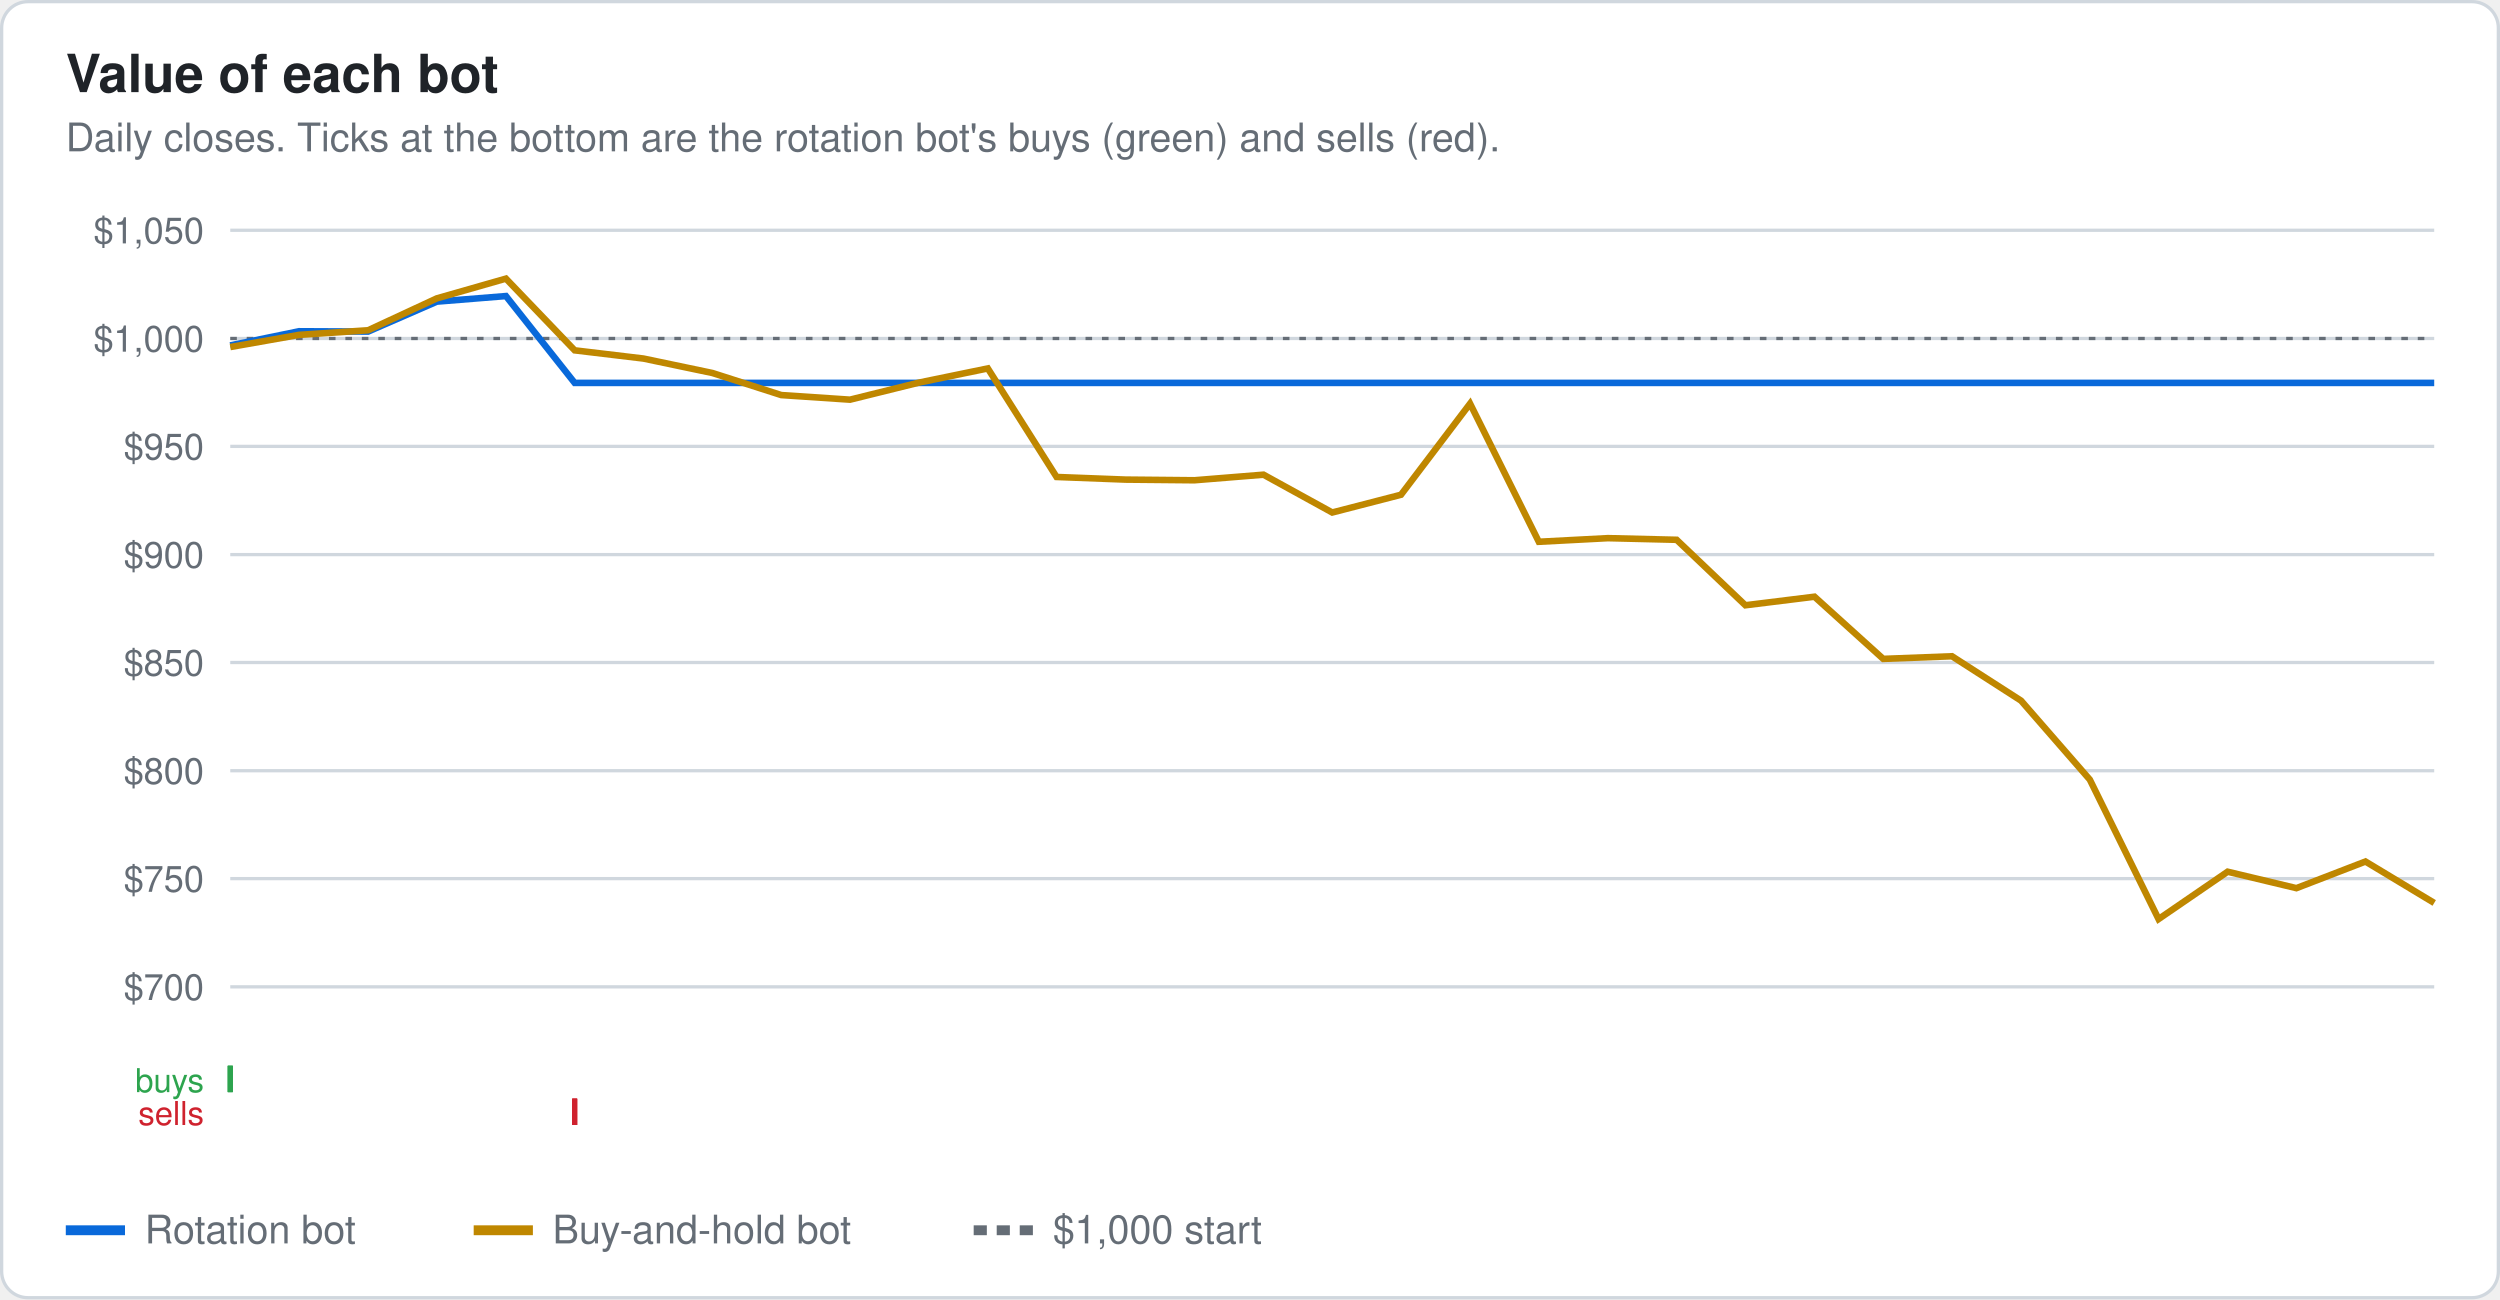
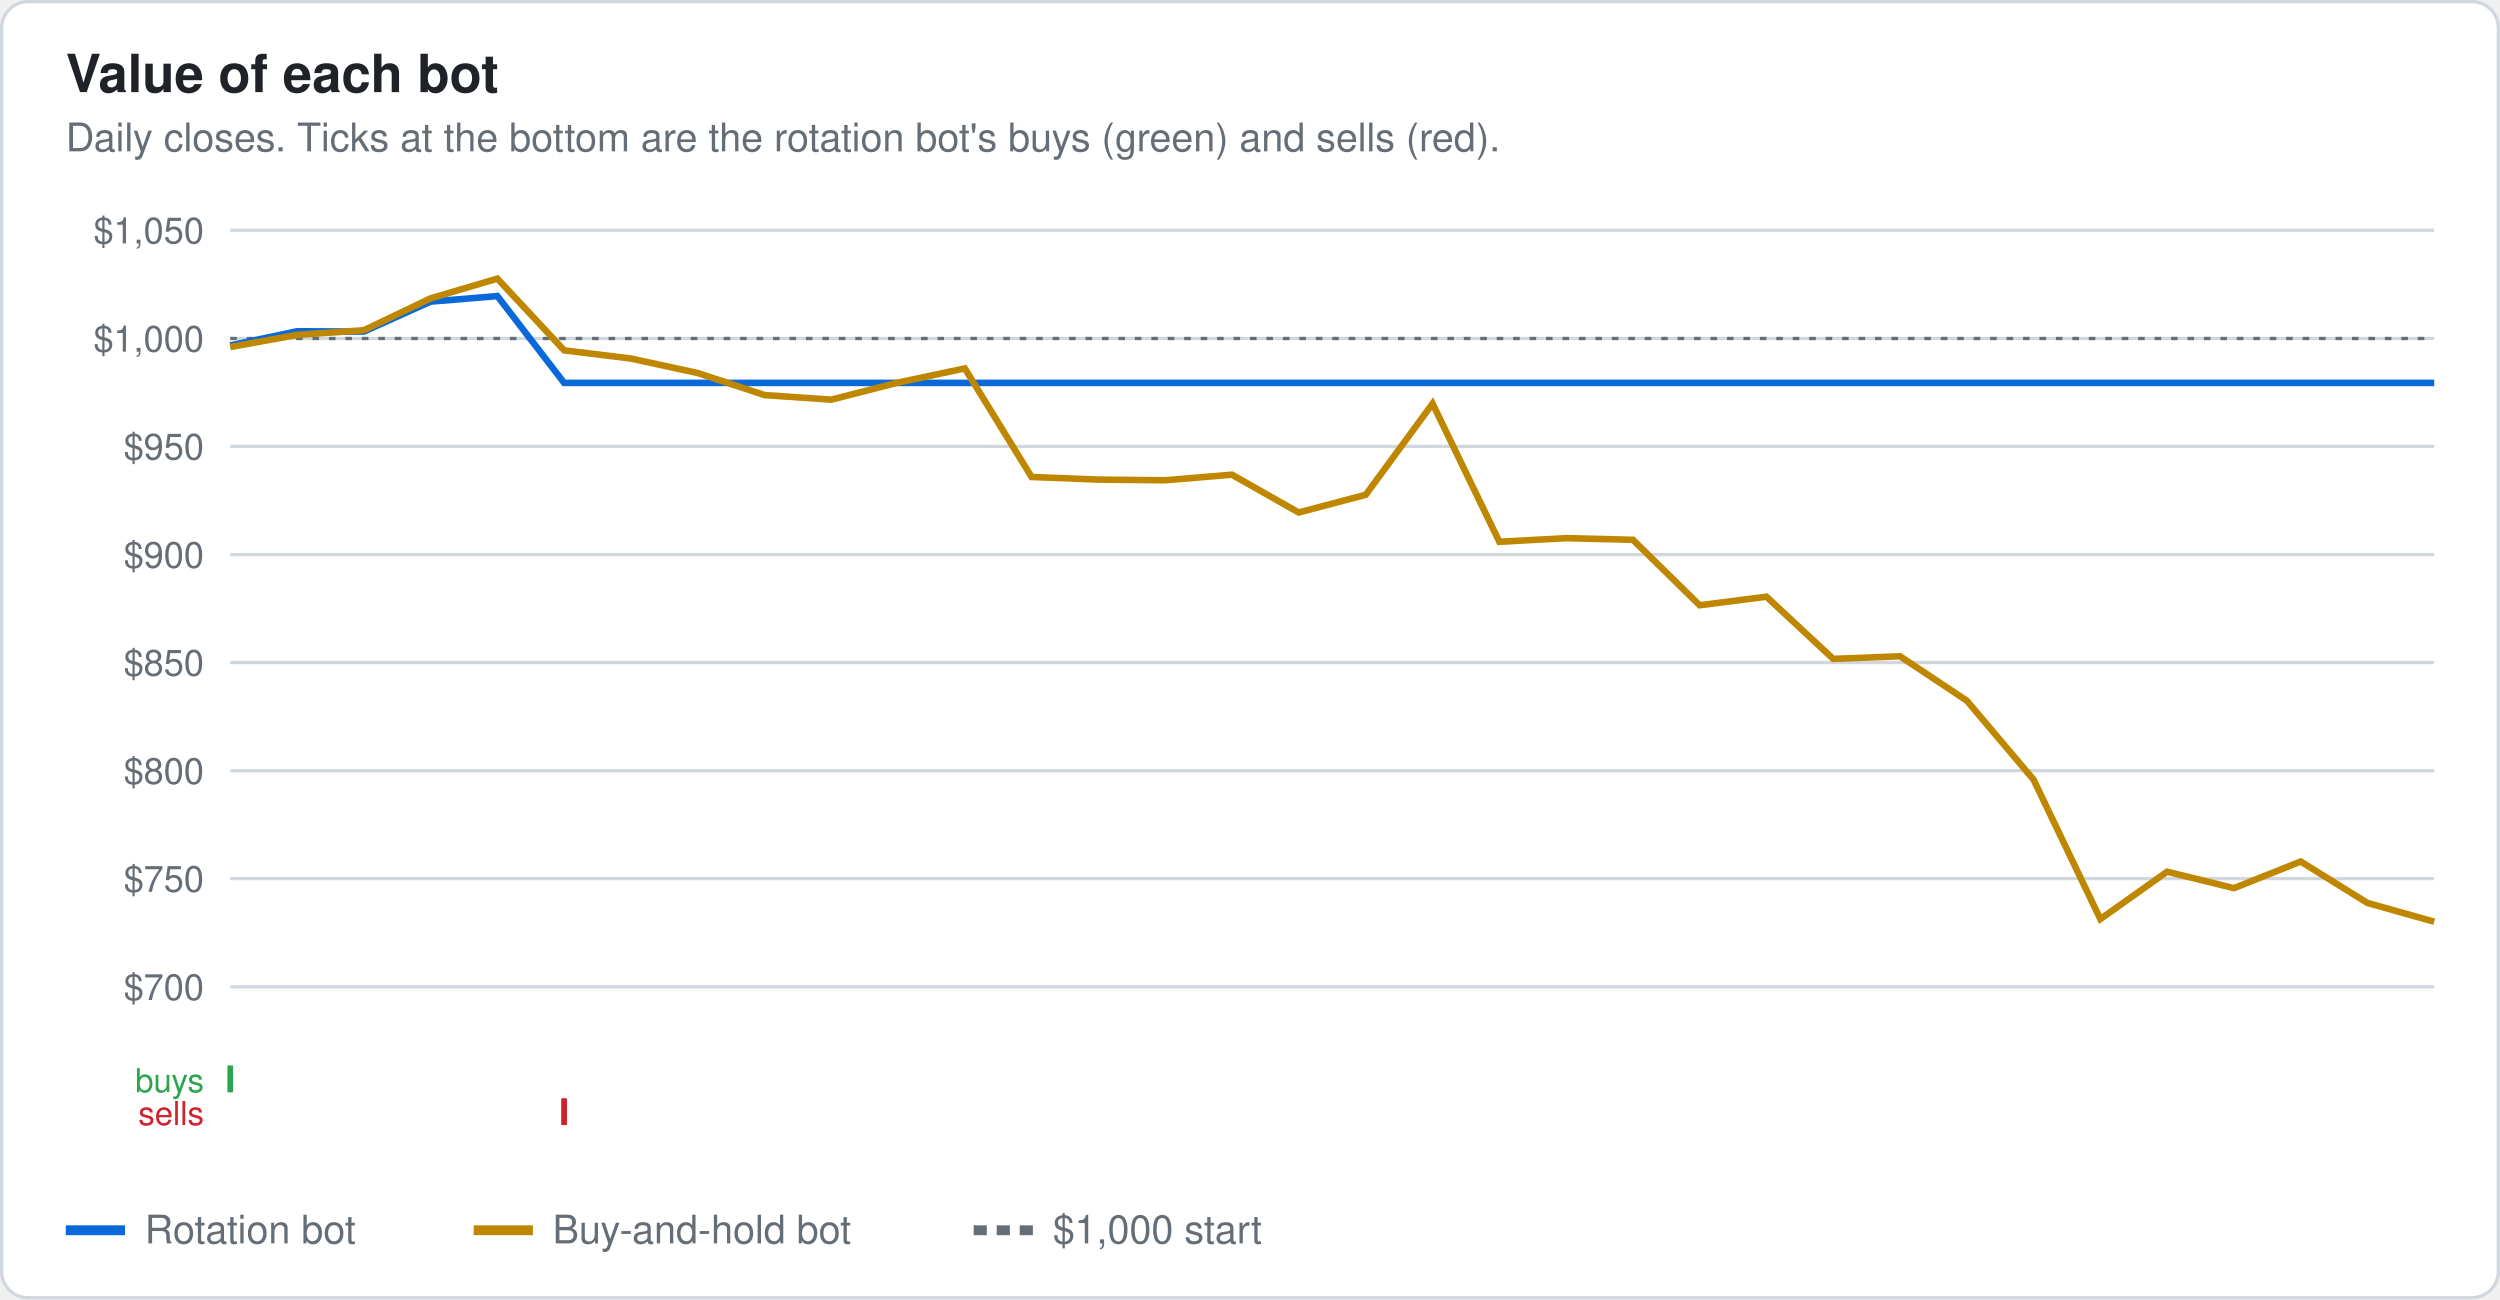
<svg xmlns="http://www.w3.org/2000/svg" width="760" height="395" viewBox="0 0 760 395" font-family="Helvetica, Arial, sans-serif">
  <rect x="0.5" y="0.5" width="759" height="394" rx="8" fill="#ffffff" stroke="#d0d7de" />
  <text x="20" y="28" font-size="16" font-weight="bold" fill="#1f2328">Value of each bot</text>
  <text x="20" y="46" font-size="12" fill="#656d76">Daily closes. Ticks at the bottom are the rotation bot's buys (green) and sells (red).</text>
  <line x1="70" y1="300.0" x2="740" y2="300.0" stroke="#d0d7de" />
  <text x="62" y="304.0" font-size="11" text-anchor="end" fill="#656d76">$700</text>
  <line x1="70" y1="267.1" x2="740" y2="267.1" stroke="#d0d7de" />
  <text x="62" y="271.1" font-size="11" text-anchor="end" fill="#656d76">$750</text>
  <line x1="70" y1="234.3" x2="740" y2="234.3" stroke="#d0d7de" />
  <text x="62" y="238.3" font-size="11" text-anchor="end" fill="#656d76">$800</text>
  <line x1="70" y1="201.4" x2="740" y2="201.4" stroke="#d0d7de" />
  <text x="62" y="205.4" font-size="11" text-anchor="end" fill="#656d76">$850</text>
  <line x1="70" y1="168.6" x2="740" y2="168.6" stroke="#d0d7de" />
  <text x="62" y="172.6" font-size="11" text-anchor="end" fill="#656d76">$900</text>
  <line x1="70" y1="135.7" x2="740" y2="135.7" stroke="#d0d7de" />
  <text x="62" y="139.7" font-size="11" text-anchor="end" fill="#656d76">$950</text>
  <line x1="70" y1="102.9" x2="740" y2="102.9" stroke="#d0d7de" />
  <text x="62" y="106.9" font-size="11" text-anchor="end" fill="#656d76">$1,000</text>
  <line x1="70" y1="70.0" x2="740" y2="70.0" stroke="#d0d7de" />
  <text x="62" y="74.0" font-size="11" text-anchor="end" fill="#656d76">$1,050</text>
  <line x1="70" y1="102.9" x2="740" y2="102.9" stroke="#656d76" stroke-dasharray="2 3" />
-   <polyline points="70.0,105.0 90.9,100.7 111.9,100.8 132.8,91.7 153.8,90.0 174.7,116.4 195.6,116.4 216.6,116.4 237.5,116.4 258.4,116.4 279.4,116.4 300.3,116.4 321.2,116.4 342.2,116.4 363.1,116.4 384.1,116.4 405.0,116.4 425.9,116.4 446.9,116.4 467.8,116.4 488.8,116.4 509.7,116.4 530.6,116.4 551.6,116.4 572.5,116.4 593.4,116.4 614.4,116.4 635.3,116.4 656.2,116.4 677.2,116.4 698.1,116.4 719.1,116.4 740.0,116.4" fill="none" stroke="#0969da" stroke-width="2" />
-   <polyline points="70.0,105.5 90.9,101.8 111.9,100.4 132.8,90.7 153.8,84.7 174.7,106.5 195.6,109.0 216.6,113.4 237.5,120.1 258.4,121.5 279.4,116.3 300.3,112.0 321.2,145.0 342.2,145.8 363.1,146.0 384.1,144.3 405.0,155.8 425.9,150.4 446.9,122.7 467.8,164.7 488.8,163.6 509.7,164.1 530.6,184.0 551.6,181.4 572.5,200.3 593.4,199.5 614.4,213.0 635.3,237.0 656.2,279.4 677.2,265.0 698.1,270.0 719.1,261.9 740.0,274.5" fill="none" stroke="#bf8700" stroke-width="2" />
+   <polyline points="70.0,105.0 90.3,100.7 110.6,100.8 130.9,91.7 151.2,90.0 171.5,116.4 191.8,116.4 212.1,116.4 232.4,116.4 252.7,116.4 273.0,116.4 293.3,116.4 313.6,116.4 333.9,116.4 354.2,116.4 374.5,116.4 394.8,116.4 415.2,116.4 435.5,116.4 455.8,116.4 476.1,116.4 496.4,116.4 516.7,116.4 537.0,116.4 557.3,116.4 577.6,116.4 597.9,116.4 618.2,116.4 638.5,116.4 658.8,116.4 679.1,116.4 699.4,116.4 719.7,116.4 740.0,116.4" fill="none" stroke="#0969da" stroke-width="2" />
+   <polyline points="70.0,105.5 90.3,101.8 110.6,100.4 130.9,90.7 151.2,84.7 171.5,106.5 191.8,109.0 212.1,113.4 232.4,120.1 252.7,121.5 273.0,116.3 293.3,112.0 313.6,145.0 333.9,145.8 354.2,146.0 374.5,144.3 394.8,155.8 415.2,150.4 435.5,122.7 455.8,164.7 476.1,163.6 496.4,164.1 516.7,184.0 537.0,181.4 557.3,200.3 577.6,199.5 597.9,213.0 618.2,237.0 638.5,279.4 658.8,265.0 679.1,270.0 699.4,261.9 719.7,274.5 740.0,280.2" fill="none" stroke="#bf8700" stroke-width="2" />
  <line x1="70.0" y1="324" x2="70.0" y2="332" stroke="#2da44e" stroke-width="1.5" />
  <line x1="70.0" y1="324" x2="70.0" y2="332" stroke="#2da44e" stroke-width="1.5" />
  <line x1="70.0" y1="324" x2="70.0" y2="332" stroke="#2da44e" stroke-width="1.5" />
  <line x1="70.0" y1="324" x2="70.0" y2="332" stroke="#2da44e" stroke-width="1.5" />
-   <line x1="174.7" y1="334" x2="174.7" y2="342" stroke="#cf222e" stroke-width="1.5" />
-   <line x1="174.7" y1="334" x2="174.7" y2="342" stroke="#cf222e" stroke-width="1.5" />
-   <line x1="174.7" y1="334" x2="174.7" y2="342" stroke="#cf222e" stroke-width="1.5" />
-   <line x1="174.7" y1="334" x2="174.7" y2="342" stroke="#cf222e" stroke-width="1.5" />
+   <line x1="171.5" y1="334" x2="171.5" y2="342" stroke="#cf222e" stroke-width="1.5" />
+   <line x1="171.5" y1="334" x2="171.5" y2="342" stroke="#cf222e" stroke-width="1.5" />
+   <line x1="171.5" y1="334" x2="171.5" y2="342" stroke="#cf222e" stroke-width="1.5" />
+   <line x1="171.5" y1="334" x2="171.5" y2="342" stroke="#cf222e" stroke-width="1.5" />
  <text x="62" y="332" font-size="10" text-anchor="end" fill="#2da44e">buys</text>
  <text x="62" y="342" font-size="10" text-anchor="end" fill="#cf222e">sells</text>
  <line x1="20" y1="374" x2="38" y2="374" stroke="#0969da" stroke-width="3" />
  <text x="44" y="378" font-size="12" fill="#656d76">Rotation bot</text>
  <line x1="144" y1="374" x2="162" y2="374" stroke="#bf8700" stroke-width="3" />
  <text x="168" y="378" font-size="12" fill="#656d76">Buy-and-hold bot</text>
  <line x1="296" y1="374" x2="314" y2="374" stroke="#656d76" stroke-width="3" stroke-dasharray="4 3" />
  <text x="320" y="378" font-size="12" fill="#656d76">$1,000 start</text>
</svg>
